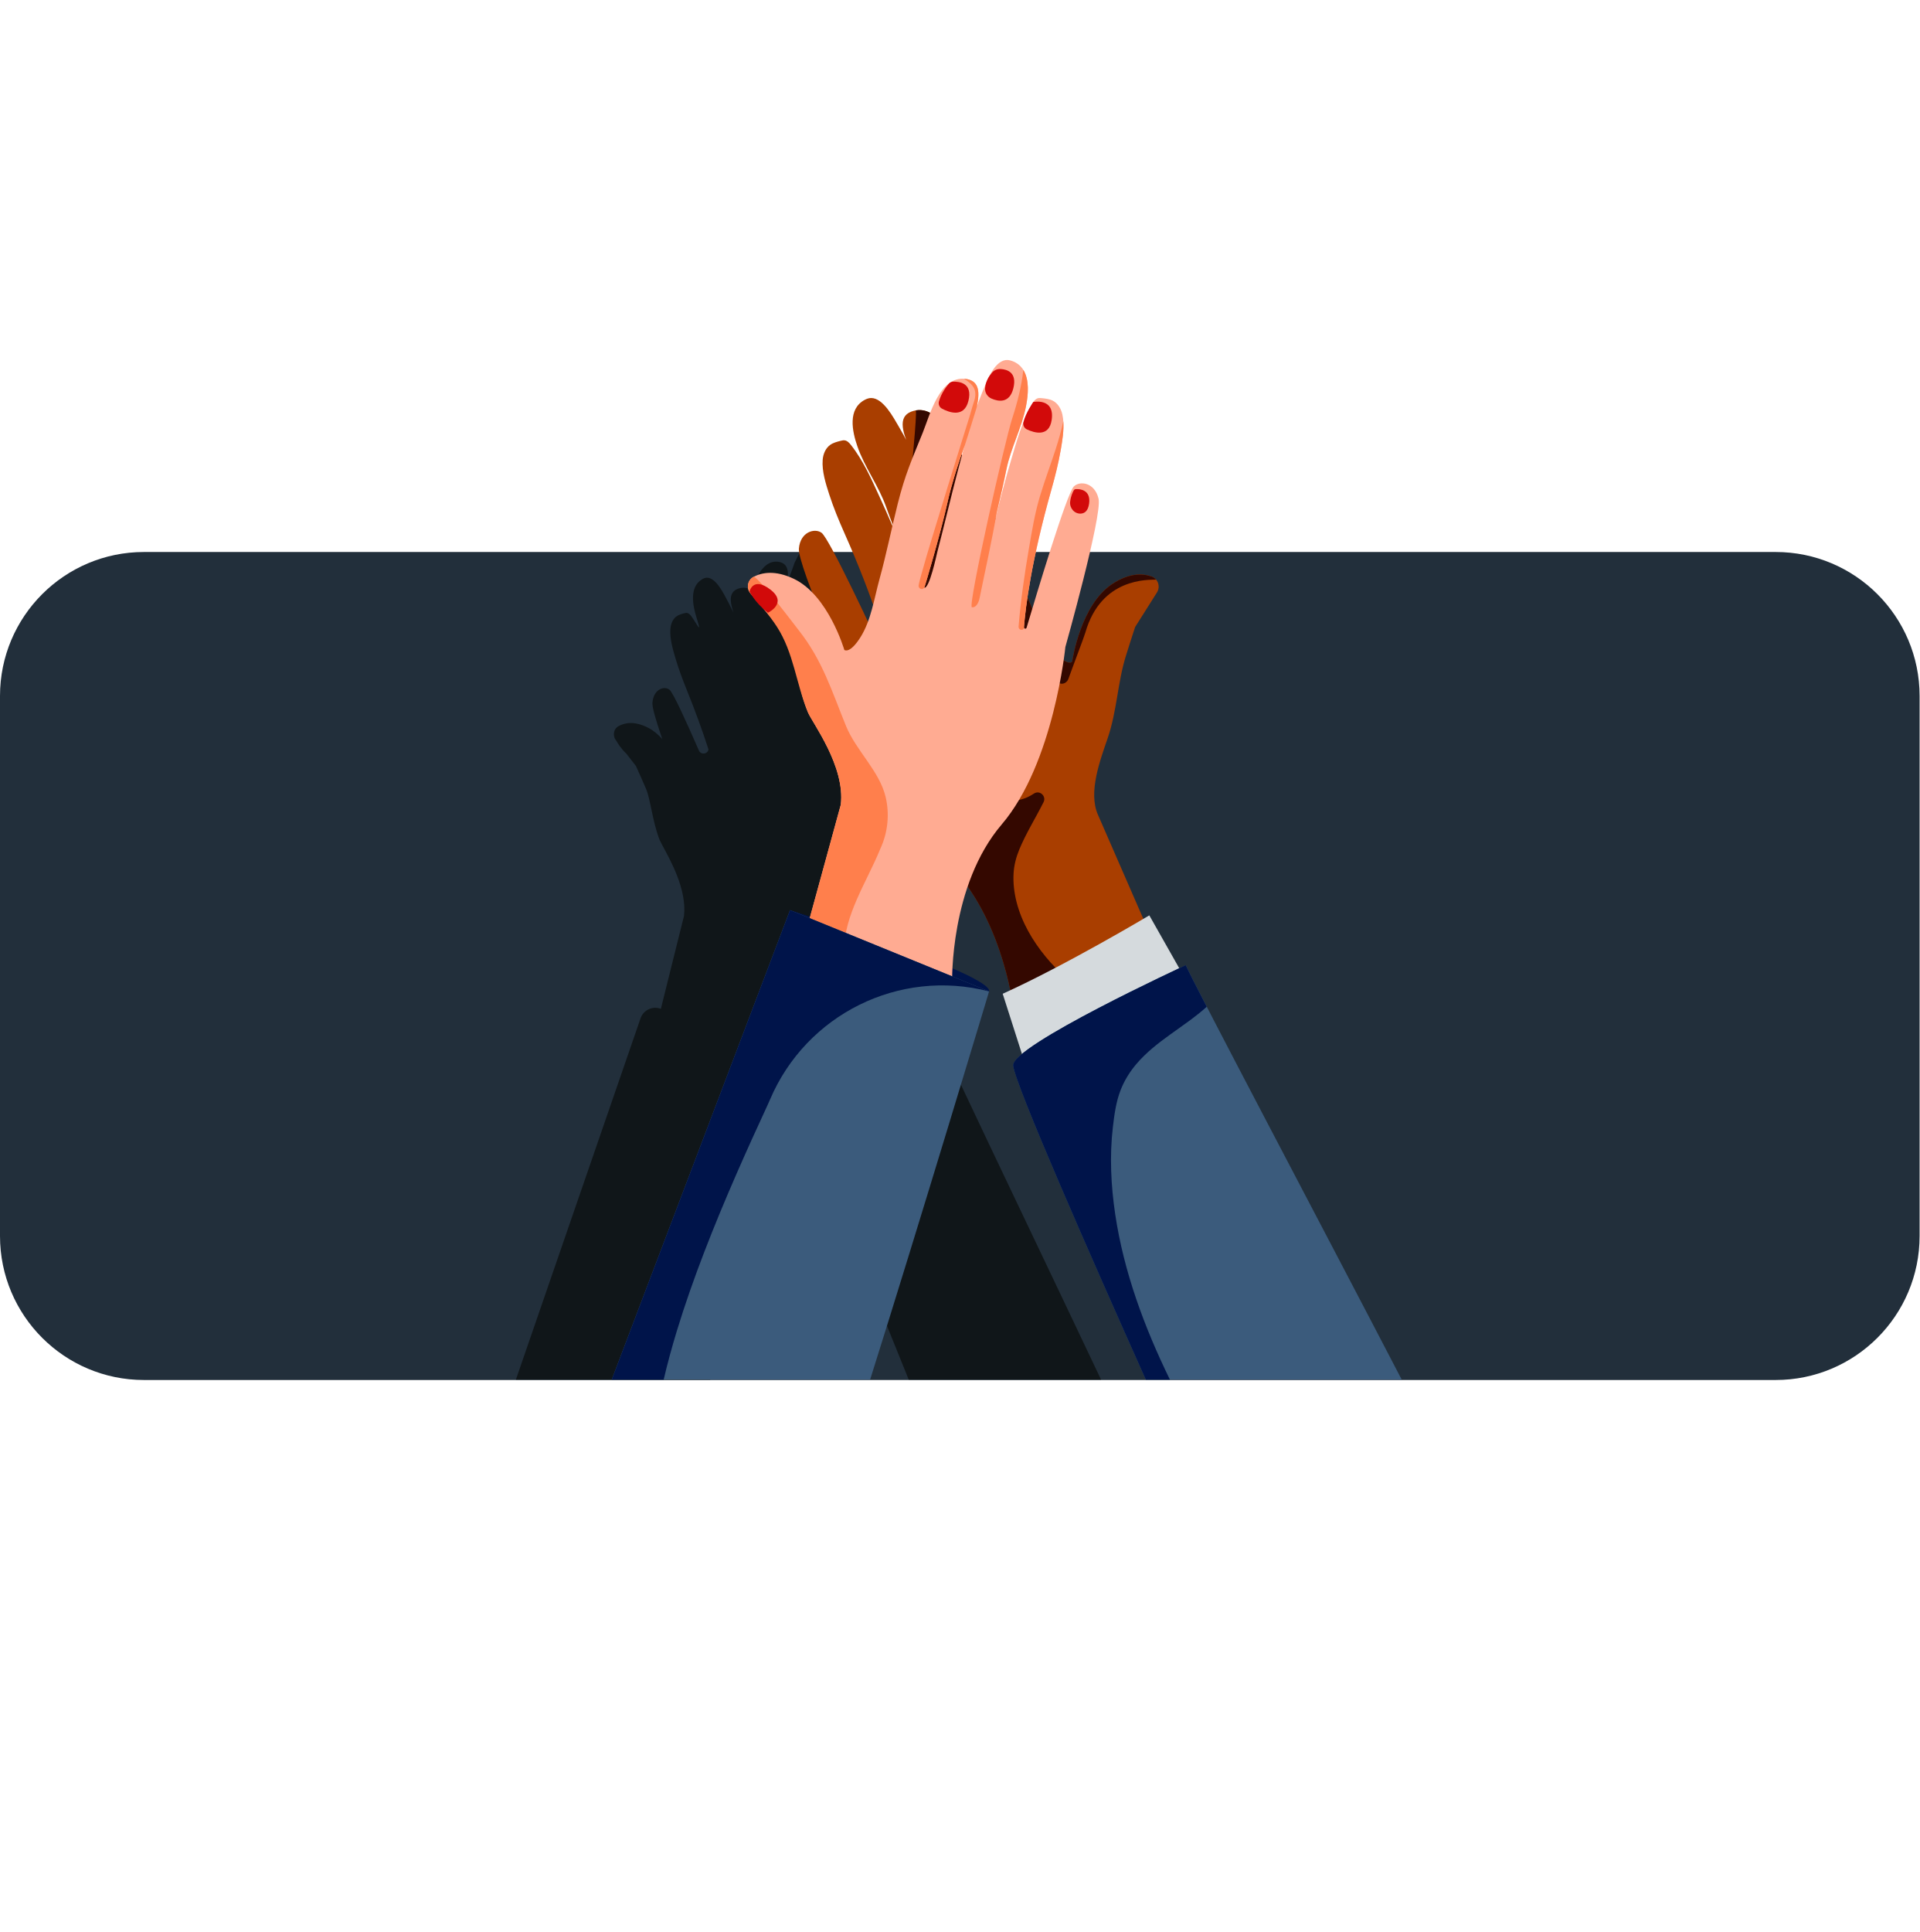
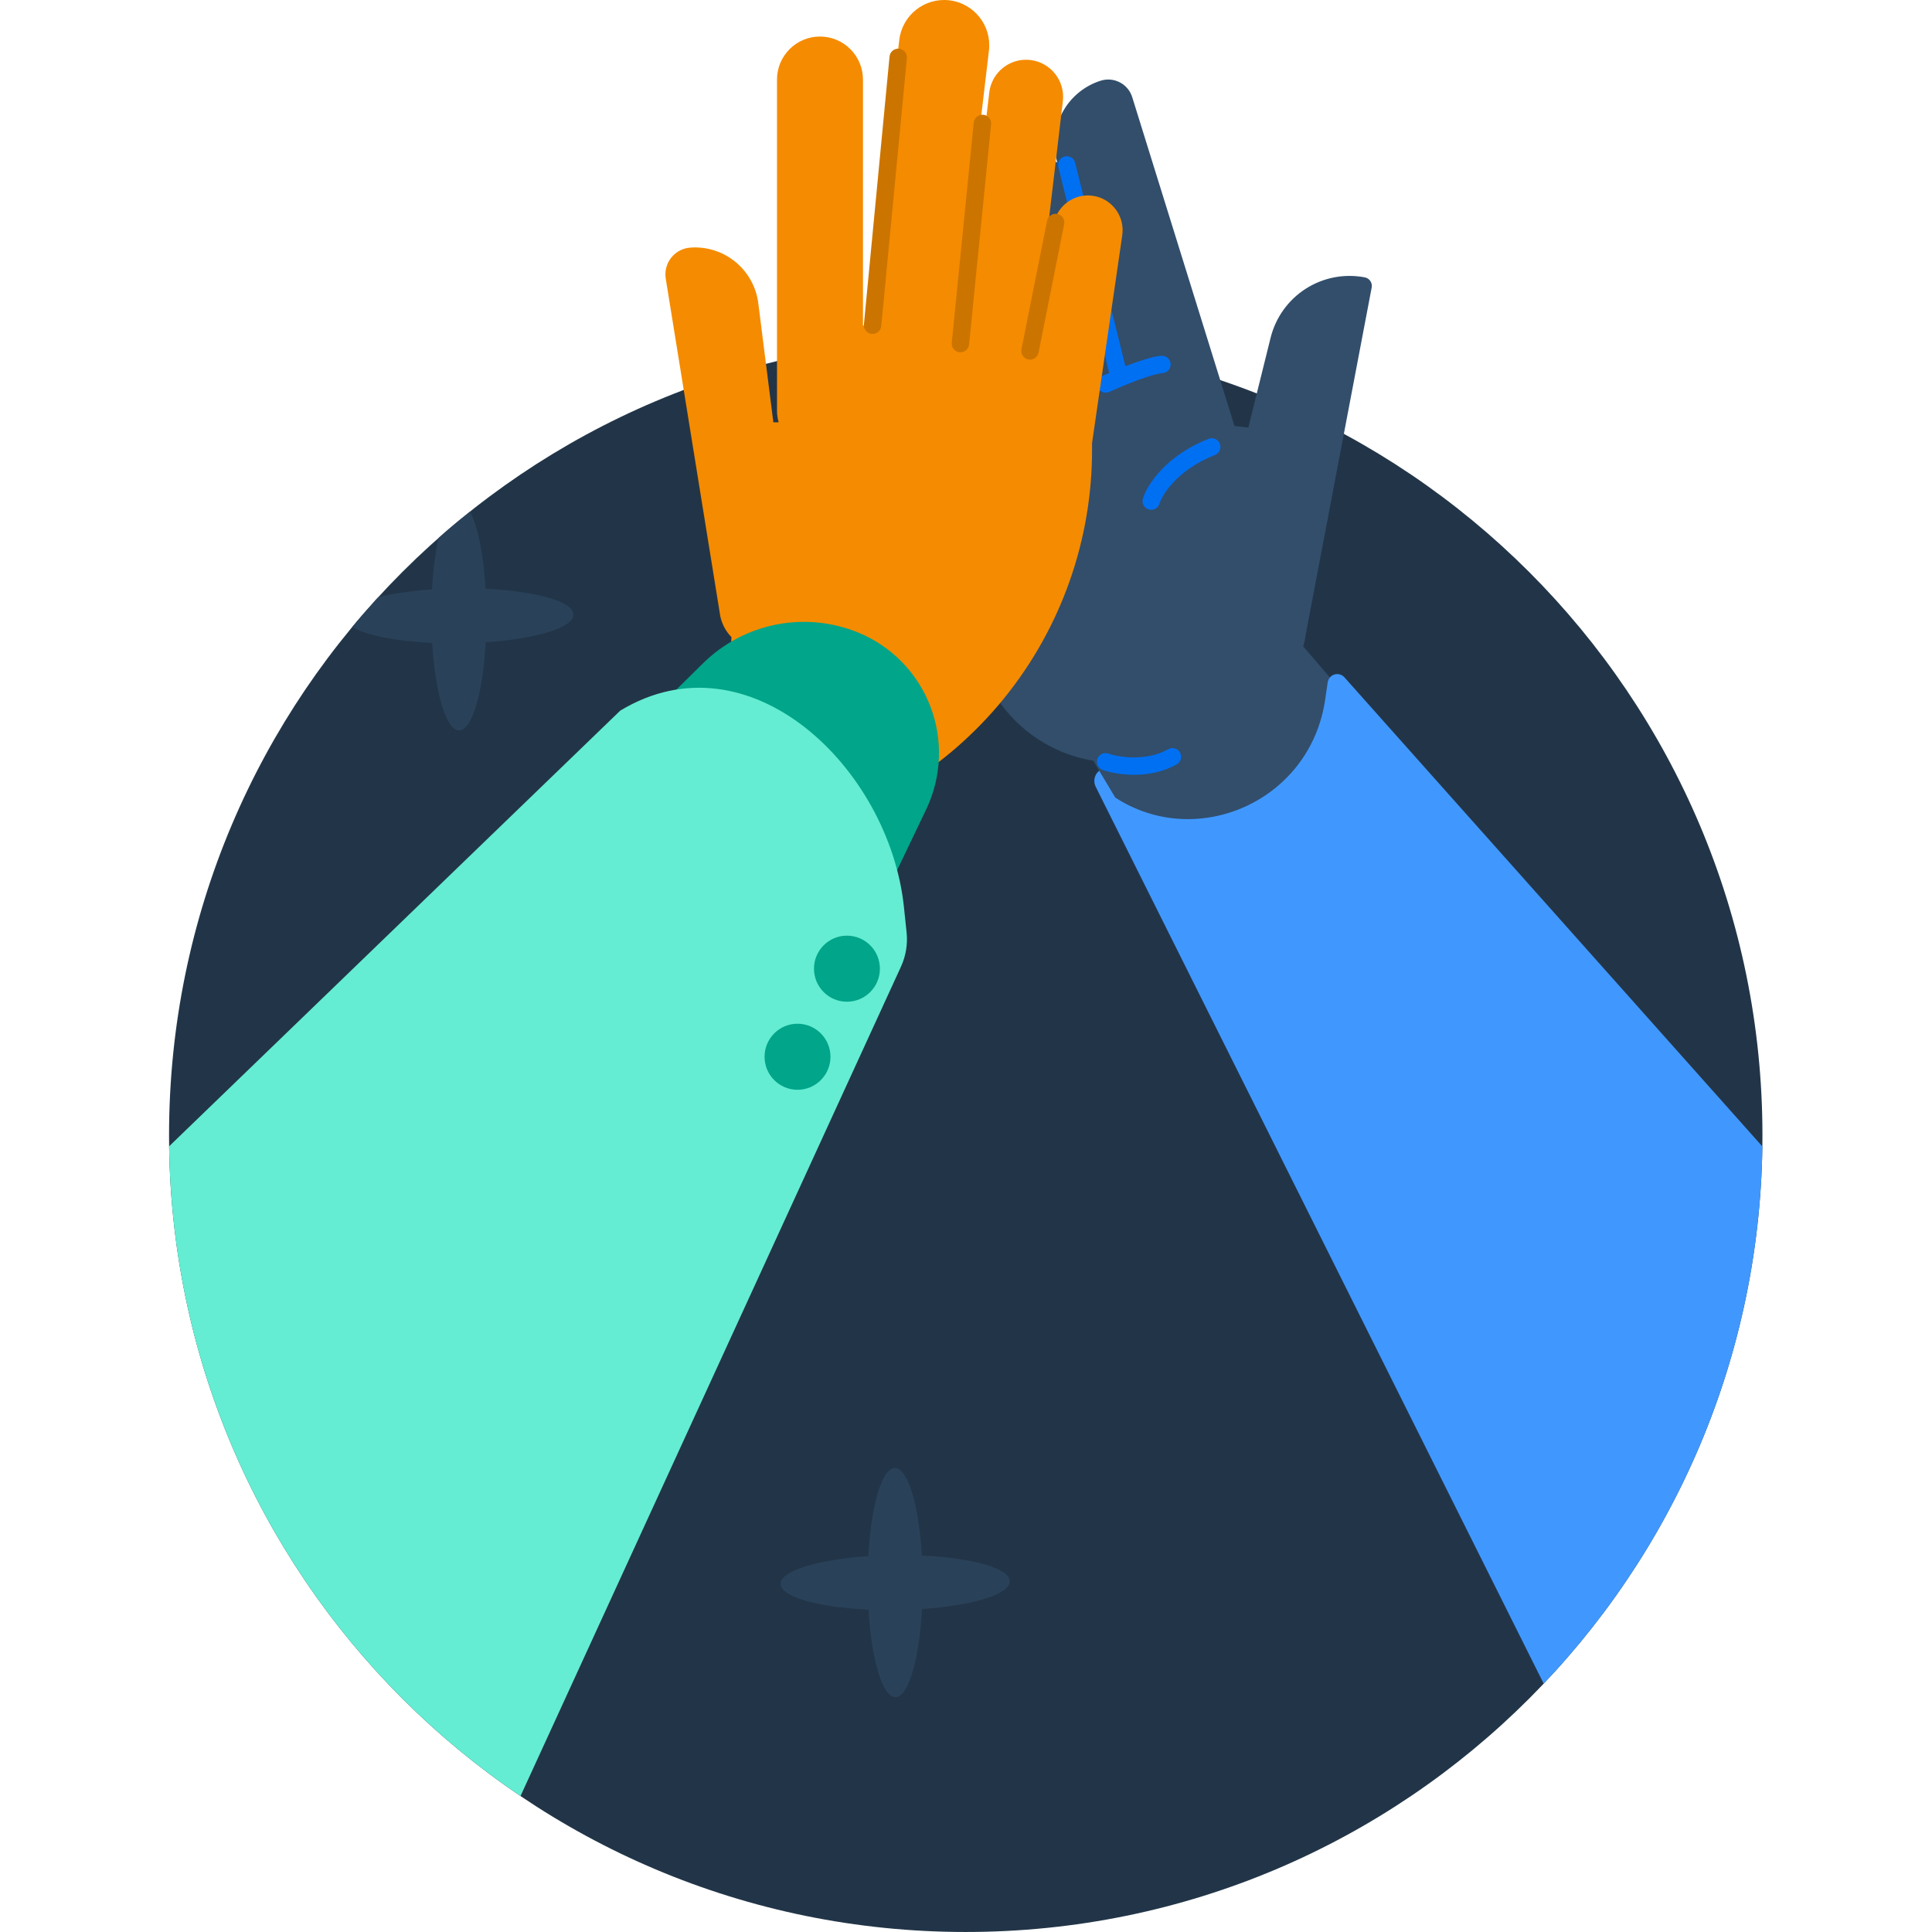
- <svg xmlns="http://www.w3.org/2000/svg" width="160" height="161" viewBox="0 0 160 161" fill="none">
-   <rect y="46" width="160" height="69" rx="12" fill="#222F3B" />
-   <path d="M51.332 61.676L51.362 61.714C51.488 61.948 51.758 62.379 52.225 62.826L53.004 63.829C53.312 64.505 53.605 65.174 53.846 65.731C54.211 66.575 54.383 68.424 54.95 69.917C54.958 69.94 54.969 69.966 54.981 69.994C55.022 70.084 55.079 70.199 55.15 70.333C55.171 70.372 55.192 70.413 55.215 70.456C55.849 71.637 57.258 74.096 57.014 76.318L56.886 76.829L55.084 84.069C54.394 83.806 53.629 84.167 53.389 84.862L43 114.969H59.198C61.655 106.353 64.734 95.157 65.887 90.948C65.915 90.848 65.941 90.753 65.966 90.661C65.968 90.654 65.969 90.648 65.971 90.641C66.223 89.722 65.856 88.744 65.06 88.223C64.968 88.163 64.871 88.102 64.772 88.041C64.318 87.769 64.061 87.263 64.105 86.736C64.105 86.719 64.108 86.703 64.11 86.687C64.249 85.076 66.511 84.82 66.995 86.362C67 86.377 67.003 86.39 67.008 86.405C67.022 86.451 67.036 86.495 67.049 86.539C67.075 86.628 67.103 86.716 67.127 86.803C67.398 87.732 67.578 88.558 67.691 89.167C67.414 89.306 67.275 89.624 67.362 89.922L67.645 90.897C67.969 92.016 67.951 93.183 67.871 94.344C67.871 94.362 67.871 94.378 67.871 94.395C67.917 94.773 68.273 95.858 68.835 97.408C68.846 97.437 68.856 97.467 68.867 97.498C68.939 97.694 69.015 97.899 69.092 98.111C69.103 98.14 69.115 98.171 69.124 98.201C69.174 98.333 69.224 98.471 69.277 98.609C69.288 98.638 69.3 98.669 69.311 98.699C69.524 99.267 69.755 99.878 70.003 100.522C70.014 100.552 70.026 100.583 70.037 100.614C70.099 100.778 70.163 100.945 70.229 101.114C71.788 105.163 73.88 110.38 75.743 114.97H91.774C87.798 106.571 82.508 95.535 80.044 90.283C80.019 90.229 79.995 90.176 79.97 90.124C79.955 90.091 79.939 90.057 79.924 90.025C79.847 89.862 79.773 89.704 79.703 89.552C79.69 89.524 79.677 89.498 79.665 89.47C79.644 89.422 79.621 89.377 79.6 89.331C79.585 89.298 79.57 89.267 79.556 89.236C79.536 89.193 79.516 89.151 79.497 89.11C79.485 89.083 79.474 89.059 79.462 89.034C79.441 88.988 79.421 88.944 79.4 88.902C79.388 88.877 79.377 88.852 79.367 88.829C79.349 88.788 79.331 88.751 79.313 88.712C79.302 88.687 79.29 88.662 79.279 88.638C79.259 88.597 79.241 88.556 79.223 88.516C79.215 88.499 79.205 88.479 79.197 88.461C79.171 88.403 79.146 88.349 79.121 88.295C79.121 88.295 79.121 88.295 79.121 88.294C79.097 88.241 79.074 88.189 79.051 88.14C79.044 88.125 79.038 88.112 79.031 88.097C79.015 88.061 79 88.027 78.984 87.994C78.977 87.981 78.972 87.968 78.966 87.953C78.951 87.922 78.938 87.891 78.925 87.861C78.918 87.848 78.913 87.835 78.907 87.822C78.894 87.792 78.881 87.765 78.869 87.737C78.864 87.727 78.859 87.715 78.856 87.706C78.843 87.678 78.832 87.65 78.82 87.624C78.817 87.615 78.814 87.609 78.81 87.601C78.797 87.571 78.786 87.545 78.774 87.519C78.774 87.516 78.771 87.512 78.771 87.511C78.758 87.481 78.748 87.455 78.737 87.43C78.509 87.547 78.23 87.457 78.114 87.229L76.646 84.373C76.538 84.164 76.272 84.091 76.073 84.221L76.066 84.226L73.202 76.998C72.567 74.412 74.231 71.118 74.413 70.338C74.78 68.772 74.71 66.914 74.962 66.022C75.129 65.433 75.332 64.725 75.548 64.007L76.923 61.614C77.105 61.298 77.044 60.9 76.815 60.662C76.813 60.66 76.811 60.659 76.81 60.655C76.792 60.637 76.772 60.619 76.752 60.603C76.748 60.6 76.744 60.596 76.739 60.593C76.721 60.578 76.7 60.565 76.68 60.554C76.674 60.551 76.669 60.547 76.664 60.542C76.638 60.528 76.612 60.514 76.584 60.503C76.24 60.369 75.779 60.298 75.214 60.461C75.158 60.477 75.099 60.495 75.042 60.516C74.95 60.549 74.855 60.59 74.757 60.636C74.546 60.736 74.323 60.867 74.09 61.039C74.087 61.04 74.085 61.044 74.082 61.045C74.023 61.09 73.966 61.134 73.91 61.181C73.89 61.199 73.871 61.217 73.849 61.235C73.812 61.27 73.772 61.303 73.736 61.337C73.713 61.358 73.692 61.381 73.671 61.403C73.638 61.435 73.604 61.47 73.571 61.504C73.548 61.529 73.527 61.553 73.505 61.578C73.474 61.612 73.445 61.647 73.414 61.681C73.392 61.707 73.371 61.733 73.351 61.76C73.322 61.796 73.294 61.832 73.266 61.868C73.245 61.896 73.225 61.923 73.206 61.951C73.178 61.989 73.151 62.027 73.125 62.064C73.106 62.092 73.088 62.122 73.068 62.15C73.042 62.189 73.016 62.228 72.991 62.267C72.973 62.297 72.955 62.327 72.937 62.354C72.912 62.395 72.888 62.435 72.863 62.477C72.847 62.507 72.83 62.536 72.814 62.566C72.791 62.608 72.766 62.649 72.745 62.692C72.729 62.721 72.714 62.751 72.699 62.78C72.676 62.823 72.655 62.867 72.634 62.91C72.619 62.939 72.606 62.969 72.591 62.998C72.57 63.042 72.549 63.087 72.529 63.131C72.516 63.16 72.503 63.19 72.49 63.219C72.47 63.264 72.45 63.309 72.431 63.354C72.418 63.383 72.406 63.413 72.395 63.441C72.375 63.486 72.357 63.531 72.339 63.577C72.327 63.604 73.492 56.258 73.251 55.113C73.045 54.128 72.319 53.904 71.883 54.117C71.849 54.133 71.816 54.153 71.785 54.176C71.785 54.176 71.782 54.178 71.78 54.179C71.749 54.202 71.72 54.227 71.695 54.256C71.683 54.269 71.67 54.287 71.656 54.31C71.656 54.313 71.652 54.315 71.651 54.317C71.638 54.338 71.623 54.364 71.608 54.394C71.605 54.399 71.603 54.404 71.6 54.409C71.585 54.438 71.569 54.472 71.552 54.508C71.549 54.515 71.546 54.523 71.543 54.53C71.526 54.568 71.508 54.608 71.49 54.653C71.487 54.661 71.484 54.669 71.48 54.677C71.462 54.723 71.443 54.772 71.421 54.825C71.418 54.831 71.416 54.838 71.413 54.844C71.394 54.898 71.372 54.954 71.349 55.015C71.349 55.018 71.346 55.021 71.346 55.025C71.323 55.085 71.3 55.151 71.277 55.218C71.274 55.228 71.271 55.238 71.267 55.247C71.245 55.313 71.222 55.38 71.197 55.45C71.192 55.464 71.187 55.477 71.184 55.492C71.161 55.562 71.136 55.634 71.112 55.708C71.107 55.722 71.102 55.737 71.097 55.754C71.072 55.829 71.046 55.908 71.022 55.986C71.017 56.001 71.012 56.014 71.009 56.029C70.982 56.111 70.954 56.196 70.928 56.281C70.925 56.291 70.922 56.303 70.918 56.312C70.891 56.399 70.863 56.488 70.835 56.579C70.833 56.586 70.83 56.592 70.828 56.599C70.799 56.692 70.769 56.787 70.74 56.884C70.735 56.897 70.732 56.912 70.727 56.925C70.699 57.018 70.669 57.112 70.642 57.207C70.635 57.227 70.63 57.246 70.624 57.266C70.596 57.361 70.566 57.456 70.537 57.553C70.532 57.571 70.525 57.589 70.52 57.606C70.491 57.706 70.461 57.806 70.43 57.91C70.427 57.923 70.422 57.938 70.419 57.951C70.388 58.057 70.356 58.164 70.324 58.272C70.322 58.278 70.32 58.285 70.319 58.291C70.286 58.401 70.255 58.513 70.222 58.624C70.222 58.629 70.219 58.634 70.217 58.64C70.184 58.752 70.153 58.863 70.121 58.974C70.117 58.988 70.114 58.999 70.109 59.012C70.078 59.122 70.045 59.232 70.014 59.343C70.011 59.356 70.007 59.369 70.003 59.381C69.972 59.492 69.939 59.604 69.908 59.715C69.904 59.725 69.901 59.736 69.899 59.746C69.867 59.861 69.834 59.975 69.803 60.09C69.803 60.093 69.801 60.097 69.799 60.1C69.621 60.731 69.449 61.35 69.292 61.92C69.221 62.176 68.869 62.192 68.772 61.946L68.769 61.938C68.849 61.343 68.956 60.654 69.093 59.872C69.354 58.404 69.729 56.609 70.273 54.484C70.507 53.568 70.72 52.642 70.866 51.704C70.879 51.623 70.891 51.541 70.904 51.458C70.912 51.404 70.92 51.348 70.928 51.292C70.933 51.265 70.936 51.235 70.94 51.207C70.95 51.139 70.958 51.068 70.968 50.999C70.968 50.988 70.971 50.978 70.971 50.967C71.041 50.395 71.072 49.8 70.964 49.266C70.886 48.879 70.689 48.504 70.371 48.319C70.158 48.194 69.911 48.165 69.67 48.139H69.667C69.588 48.131 69.506 48.121 69.429 48.144C69.408 48.15 69.388 48.157 69.37 48.167C69.369 48.167 69.367 48.17 69.364 48.17C69.31 48.198 69.26 48.24 69.219 48.291C69.188 48.327 69.162 48.368 69.136 48.409C69.136 48.409 68.662 49.15 68.517 49.802C68.345 50.277 68.515 49.633 68.68 48.681C68.69 48.622 68.7 48.56 68.71 48.499C68.713 48.48 68.717 48.46 68.718 48.44C68.725 48.398 68.731 48.353 68.736 48.309C68.74 48.285 68.743 48.26 68.746 48.235C68.753 48.178 68.759 48.121 68.766 48.062C68.769 48.026 68.772 47.988 68.775 47.95C68.777 47.926 68.779 47.9 68.78 47.875C68.784 47.832 68.785 47.788 68.789 47.746C68.789 47.733 68.789 47.719 68.789 47.706C68.794 47.559 68.797 47.411 68.785 47.266V47.239C68.759 46.858 68.679 46.492 68.507 46.191C68.353 45.92 68.128 45.701 67.802 45.57C67.668 45.516 67.524 45.485 67.383 45.508C66.945 45.581 66.608 46.097 66.353 46.648C66.277 46.779 66.205 46.933 66.157 47.107C66.067 47.336 65.992 47.551 65.93 47.721C65.928 47.726 65.925 47.733 65.923 47.739C65.858 47.916 65.794 48.096 65.733 48.275C65.681 48.425 65.632 48.576 65.582 48.727C65.582 48.727 65.582 48.728 65.582 48.73C65.592 48.678 65.602 48.627 65.61 48.575C65.614 48.552 65.618 48.529 65.622 48.507C65.63 48.462 65.636 48.416 65.641 48.371C65.645 48.345 65.648 48.321 65.651 48.294C65.656 48.252 65.661 48.211 65.664 48.17C65.666 48.144 65.668 48.119 65.669 48.094C65.673 48.055 65.674 48.017 65.676 47.98C65.676 47.955 65.676 47.932 65.676 47.908C65.676 47.847 65.676 47.788 65.669 47.733C65.668 47.705 65.666 47.675 65.663 47.649C65.659 47.623 65.655 47.596 65.651 47.572C65.646 47.546 65.641 47.52 65.636 47.493C65.632 47.47 65.625 47.447 65.618 47.424C65.61 47.398 65.602 47.374 65.594 47.351C65.586 47.331 65.579 47.311 65.571 47.292C65.558 47.264 65.545 47.238 65.53 47.213C65.522 47.2 65.515 47.185 65.507 47.174C65.484 47.138 65.456 47.105 65.427 47.074C65.417 47.064 65.406 47.054 65.394 47.044C65.373 47.023 65.35 47.003 65.325 46.985C65.312 46.976 65.296 46.966 65.283 46.958C65.258 46.941 65.232 46.926 65.204 46.913C65.188 46.905 65.171 46.897 65.155 46.89C65.124 46.877 65.091 46.866 65.057 46.856C65.04 46.851 65.025 46.846 65.009 46.841C64.957 46.828 64.903 46.817 64.844 46.81C64.819 46.807 64.794 46.807 64.77 46.805C63.689 46.73 63.068 47.991 62.643 49.168C62.566 49.123 62.488 49.086 62.407 49.055C62.406 49.055 62.403 49.055 62.401 49.053C62.353 49.035 62.306 49.022 62.257 49.01C62.248 49.009 62.242 49.007 62.234 49.005C62.188 48.996 62.142 48.987 62.094 48.983C62.088 48.983 62.081 48.981 62.075 48.981C61.967 48.971 61.854 48.976 61.739 48.999C61.698 49.007 61.657 49.015 61.614 49.028C60.795 49.266 60.774 49.983 61.135 51.047C61.017 50.801 60.894 50.559 60.769 50.318C60.769 50.318 60.769 50.318 60.769 50.316C60.736 50.252 60.704 50.19 60.671 50.126C60.671 50.124 60.669 50.121 60.667 50.12C60.333 49.494 59.693 48.149 58.933 48.142C58.79 48.142 58.651 48.194 58.525 48.27C57.438 48.912 57.735 50.45 58.063 51.491C58.523 52.955 58.123 52.049 57.656 51.399C57.55 51.25 57.42 51.096 57.25 51.076C57.171 51.066 57.091 51.088 57.014 51.109C56.778 51.173 56.536 51.242 56.341 51.399C56.051 51.633 55.905 52.036 55.877 52.431C55.821 53.219 56.072 54.084 56.292 54.828C56.559 55.734 56.89 56.615 57.24 57.485C57.966 59.282 58.526 60.841 58.957 62.158C58.99 62.261 59.023 62.359 59.054 62.459L59.05 62.471C58.959 62.865 58.416 62.915 58.254 62.543C57.212 60.153 56.11 57.729 55.808 57.482C55.468 57.202 54.794 57.325 54.508 58.01C54.488 58.057 54.47 58.108 54.455 58.159C54.45 58.175 54.447 58.191 54.442 58.208C54.431 58.249 54.421 58.29 54.413 58.332C54.409 58.35 54.406 58.367 54.403 58.385C54.393 58.445 54.385 58.508 54.38 58.573C54.38 58.591 54.378 58.611 54.38 58.634C54.38 58.658 54.381 58.685 54.385 58.714C54.388 58.758 54.394 58.807 54.403 58.863C54.409 58.907 54.417 58.953 54.427 59.002C54.458 59.163 54.504 59.353 54.563 59.568C54.571 59.597 54.58 59.627 54.588 59.656C54.648 59.871 54.719 60.108 54.799 60.364C54.812 60.405 54.825 60.446 54.838 60.488C54.901 60.685 54.968 60.891 55.04 61.104C55.056 61.152 55.073 61.201 55.089 61.25C55.127 61.362 55.166 61.476 55.205 61.591C54.868 61.214 54.489 60.89 54.063 60.667C52.877 60.044 52.042 60.23 51.526 60.529C51.488 60.551 51.454 60.577 51.423 60.605C51.393 60.631 51.365 60.657 51.341 60.687C51.306 60.727 51.277 60.773 51.254 60.821C51.242 60.846 51.231 60.87 51.221 60.895C51.154 61.072 51.149 61.273 51.213 61.458C51.241 61.537 51.28 61.612 51.332 61.681V61.676ZM66.652 61.897C66.66 61.919 66.67 61.938 66.678 61.959C66.68 61.965 66.683 61.971 66.685 61.976C66.674 61.95 66.662 61.923 66.651 61.897H66.652Z" fill="#101619" />
-   <path d="M65.847 75.844C65.847 75.844 82.736 81.187 82.442 82.617C81.838 85.548 65.221 83.151 65.847 75.844Z" fill="#00144A" />
-   <path d="M95.811 77.748C95.811 77.748 91.511 67.885 91.507 67.878C90.688 65.998 91.709 63.326 92.335 61.489C93.104 59.228 93.153 56.878 93.838 54.676C94.059 53.968 94.329 53.116 94.614 52.251L96.433 49.373C96.741 48.886 96.525 48.23 95.983 48.038C95.256 47.781 94.129 47.718 92.681 48.684C90.025 50.458 89.368 55.149 89.368 55.149C89.368 55.149 88.98 55.579 87.886 54.295C86.802 53.022 86.287 51.251 85.628 49.745C84.76 47.76 84.038 45.728 83.215 43.725C82.257 41.395 81.572 40.334 80.304 38.162C79.516 36.812 78.242 33.688 76.169 34.233C73.532 34.925 77.131 39.038 79.103 44.231C80.161 47.014 82.027 50.973 82.027 50.973C81.615 51.124 80.629 48.423 80.525 48.174C79.63 46.05 78.79 43.906 77.891 41.783C76.995 39.666 76.08 37.531 74.913 35.546C74.469 34.793 73.622 33.175 72.615 33.168C72.426 33.168 72.243 33.232 72.076 33.321C70.638 34.093 71.031 35.942 71.464 37.195C72.074 38.957 73.229 40.47 73.852 42.222C74.256 43.356 74.701 44.48 75.146 45.6C75.659 46.892 76.141 48.212 76.743 49.466C77.263 50.552 78.006 53.013 77.888 52.86C77.769 52.707 77.8 52.533 76.71 49.627C75.68 46.882 74.574 44.158 73.353 41.493C72.66 39.983 71.965 38.392 70.928 37.082C70.787 36.903 70.615 36.718 70.389 36.694C70.284 36.683 70.18 36.708 70.078 36.734C69.766 36.812 69.444 36.894 69.185 37.083C68.801 37.365 68.608 37.849 68.571 38.324C68.498 39.272 68.829 40.312 69.119 41.208C69.472 42.297 69.91 43.358 70.375 44.405C72.901 50.084 73.909 53.796 74.275 55.415C74.304 55.546 74.12 55.608 74.064 55.487C72.84 52.827 69.15 44.9 68.481 44.401C67.924 43.986 66.706 44.306 66.588 45.716C66.47 47.125 71.097 57.543 71.097 57.543C71.097 57.543 73.429 66.998 78.46 71.413C83.49 75.828 84.435 83.834 84.435 83.834L95.809 77.748H95.811Z" fill="#A93E00" />
-   <path d="M77.887 52.861C77.769 52.71 77.8 52.534 76.71 49.627C76.452 48.94 76.19 48.253 75.922 47.568C76.179 48.21 76.447 48.845 76.743 49.466C77.263 50.551 78.006 53.012 77.887 52.859V52.861ZM80.524 48.175C79.63 46.051 78.788 43.906 77.891 41.784C77.602 41.104 77.312 40.421 77.013 39.742C77.708 41.085 78.486 42.605 79.103 44.232C80.161 47.015 82.027 50.974 82.027 50.974C81.615 51.125 80.629 48.422 80.524 48.175Z" fill="#340800" />
-   <path d="M77.157 51.49C77.253 51.553 77.352 51.608 77.451 51.662C77.291 51.203 77.058 50.556 76.71 49.629C76.543 49.182 76.369 48.738 76.198 48.293C76.096 48.876 76.064 49.483 76.198 50.057C76.334 50.643 76.651 51.156 77.159 51.488L77.157 51.49Z" fill="#340800" />
-   <path d="M95.982 48.041C95.255 47.784 94.127 47.721 92.68 48.687C90.096 50.412 89.403 54.9 89.368 55.14C89.342 55.156 89.318 55.175 89.295 55.196C89.141 55.258 88.718 55.276 87.885 54.297C86.801 53.023 86.286 51.252 85.627 49.746C84.759 47.761 84.037 45.73 83.214 43.726C82.256 41.397 81.571 40.336 80.302 38.163C80.271 38.109 80.238 38.05 80.205 37.991C80.196 37.975 80.188 37.958 80.177 37.942C80.149 37.892 80.12 37.838 80.09 37.784C80.083 37.772 80.078 37.761 80.071 37.749C80.042 37.694 80.01 37.638 79.981 37.579C79.812 37.262 79.624 36.909 79.415 36.553C79.41 36.546 79.407 36.537 79.401 36.53C79.358 36.457 79.314 36.384 79.269 36.309C79.264 36.3 79.261 36.293 79.255 36.285C78.532 35.1 77.58 33.982 76.33 34.199C76.577 34.664 74.413 53.209 74.888 53.736C72.927 53.623 71.096 57.544 71.096 57.544C71.096 57.544 73.428 67 78.459 71.414C83.489 75.829 84.434 83.835 84.434 83.835L88.85 81.472C88.24 80.936 87.672 80.352 87.161 79.731C86.06 78.393 85.157 76.848 84.729 75.159C84.536 74.396 84.439 73.599 84.481 72.809C84.517 72.115 84.693 71.435 84.959 70.791C85.522 69.433 86.311 68.181 86.97 66.869C86.973 66.862 86.977 66.853 86.982 66.847C87.236 66.34 86.655 65.817 86.182 66.13C86.011 66.243 85.834 66.344 85.648 66.429C84.557 66.935 83.23 66.782 82.313 65.98C82.073 65.772 81.908 65.525 81.795 65.255C82.037 65.194 82.268 65.126 82.44 65.043C82.755 64.893 83.051 64.684 83.343 64.495C83.701 64.262 84.056 64.022 84.411 63.783C84.743 63.562 85.076 63.343 85.416 63.135C85.376 62.954 85.34 62.771 85.316 62.585C85.298 62.46 85.383 62.348 85.493 62.288C85.491 61.91 85.533 61.533 85.606 61.176C85.825 60.113 86.342 59.151 87.006 58.302C87.446 57.741 87.843 56.568 87.982 55.618C88.363 55.759 87.739 56.777 88.349 56.956C88.643 57.043 88.949 56.862 89.052 56.575C89.455 55.443 90.35 53.117 90.471 52.698C91.793 48.113 95.714 48.33 96.361 48.304C96.263 48.186 96.135 48.09 95.977 48.035L95.982 48.041Z" fill="#340800" />
-   <path d="M67.234 77.449L70.079 67.064C70.469 63.865 67.719 60.26 67.345 59.366C66.594 57.571 66.367 55.346 65.884 54.332C65.564 53.662 65.174 52.857 64.769 52.044L62.556 49.454C62.182 49.016 62.302 48.338 62.812 48.07C63.496 47.711 64.602 47.487 66.171 48.237C69.053 49.613 70.375 54.161 70.375 54.161C70.375 54.161 70.82 54.532 71.72 53.104C72.61 51.69 72.866 49.861 73.302 48.277C73.878 46.188 74.301 44.074 74.828 41.975C75.442 39.533 75.971 38.385 76.913 36.052C77.5 34.603 78.314 31.329 80.443 31.571C83.151 31.879 80.178 36.464 78.969 41.886C78.321 44.793 77.04 48.978 77.04 48.978C77.47 49.068 78.06 46.254 78.128 45.993C78.709 43.763 79.234 41.519 79.818 39.291C80.403 37.063 81.001 34.822 81.873 32.691C82.203 31.883 82.812 30.16 83.807 30.009C83.993 29.981 84.184 30.02 84.364 30.084C85.898 30.642 85.772 32.53 85.524 33.831C85.172 35.662 84.245 37.325 83.88 39.148C83.643 40.328 83.363 41.503 83.083 42.678C82.76 44.029 82.473 45.407 82.057 46.734C81.699 47.882 81.314 50.425 81.41 50.256C81.506 50.089 81.45 49.92 82.113 46.889C82.739 44.026 83.443 41.171 84.271 38.358C84.741 36.765 85.202 35.09 86.039 33.646C86.153 33.45 86.296 33.241 86.517 33.185C86.62 33.159 86.726 33.17 86.832 33.18C87.152 33.213 87.481 33.248 87.764 33.398C88.185 33.62 88.444 34.072 88.549 34.537C88.757 35.464 88.578 36.541 88.418 37.47C88.225 38.599 87.943 39.712 87.632 40.813C85.945 46.795 85.478 50.613 85.348 52.269C85.338 52.403 85.529 52.437 85.567 52.309C86.399 49.501 88.916 41.129 89.507 40.538C89.998 40.047 91.25 40.19 91.568 41.568C91.886 42.945 88.799 53.918 88.799 53.918C88.799 53.918 87.844 63.61 83.497 68.699C79.15 73.789 79.363 81.848 79.363 81.848L67.235 77.452L67.234 77.449Z" fill="#FFAB92" />
-   <path d="M67.234 77.449L70.377 79.155C70.323 76.338 72.269 73.433 73.335 70.827C73.351 70.789 73.369 70.751 73.386 70.709C74.007 69.361 74.162 67.823 73.81 66.381C73.283 64.228 71.354 62.556 70.512 60.49C69.345 57.627 68.556 55.045 66.616 52.577C66.343 52.229 63.092 47.924 62.812 48.07C62.302 48.338 62.182 49.018 62.556 49.455C63.327 50.356 64.09 51.21 64.741 52.206C66.164 54.384 66.36 57.011 67.347 59.366C67.721 60.26 70.469 63.866 70.081 67.065L67.235 77.449H67.234Z" fill="#FF7F4C" />
-   <path d="M83.878 39.142C84.244 37.319 85.171 35.656 85.522 33.825C85.701 32.891 85.813 31.654 85.294 30.824C85.146 32.216 84.788 33.583 84.357 34.91C83.748 36.787 80.643 50.548 81.008 50.602C81.375 50.657 81.579 50.194 81.652 49.831C82.132 47.45 82.682 45.067 83.082 42.67C83.362 41.497 83.642 40.322 83.878 39.14V39.142Z" fill="#FF7F4C" />
-   <path d="M86.684 41.341C86.258 42.761 86.018 44.218 85.767 45.676C85.395 47.843 85.079 50.025 84.899 52.218C84.877 52.486 85.242 52.59 85.366 52.352C85.367 52.348 85.369 52.345 85.371 52.342C85.355 52.322 85.347 52.296 85.348 52.265C85.477 50.609 85.945 46.791 87.632 40.809C87.943 39.708 88.225 38.595 88.418 37.466C88.545 36.723 88.683 35.885 88.627 35.105C88.462 35.876 88.246 36.638 88.004 37.389C87.578 38.713 87.084 40.012 86.684 41.345V41.341Z" fill="#FF7F4C" />
-   <path d="M81.208 33.394C81.163 33.55 81.105 33.703 81.058 33.863C80.968 34.161 80.888 34.465 80.796 34.763C80.597 35.403 80.396 36.041 80.197 36.679C79.785 38.008 79.371 39.336 78.961 40.664C78.55 41.993 78.115 43.404 77.701 44.775C77.388 45.81 77.075 46.845 76.79 47.887C76.71 48.179 76.623 48.475 76.569 48.774C76.52 49.047 76.882 49.207 77.039 48.979C77.039 48.977 77.042 48.974 77.044 48.972C77.112 48.871 78.458 44.185 78.973 41.88C79.352 40.183 79.903 38.567 80.399 37.137C80.199 37.852 81.566 33.477 81.422 33.877C81.719 32.507 81.551 31.644 80.349 31.559C80.885 31.917 81.337 32.24 81.293 32.952C81.284 33.105 81.251 33.249 81.21 33.39L81.208 33.394Z" fill="#FF7F4C" />
-   <path d="M89.354 45.518C89.343 45.518 89.343 45.5 89.354 45.5C89.364 45.5 89.364 45.518 89.354 45.518Z" fill="#FF7F4C" />
-   <path d="M78.262 33.456C78.196 33.687 78.297 33.934 78.507 34.049C79.109 34.373 80.36 34.844 80.717 33.412C81.099 31.883 79.913 31.786 79.428 31.807C79.302 31.812 79.186 31.866 79.102 31.96C78.888 32.202 78.461 32.75 78.26 33.456H78.262Z" fill="#D20A0A" />
-   <path d="M82.107 32.353C82.083 32.724 82.3 33.065 82.641 33.215C83.215 33.465 84.142 33.639 84.463 32.357C84.793 31.035 83.951 30.783 83.403 30.752C83.134 30.736 82.871 30.842 82.694 31.044C82.455 31.315 82.146 31.773 82.107 32.353Z" fill="#D20A0A" />
-   <path d="M85.302 35.183C85.242 35.428 85.369 35.679 85.599 35.786C86.213 36.074 87.439 36.447 87.657 35.002C87.939 33.125 86.126 33.499 86.126 33.499C86.126 33.499 85.493 34.398 85.302 35.185V35.183Z" fill="#D20A0A" />
-   <path d="M89.196 41.813C89.141 42.344 89.558 42.833 90.091 42.8C90.4 42.78 90.694 42.586 90.778 41.961C90.931 40.813 90.017 40.745 89.677 40.759C89.597 40.763 89.525 40.806 89.489 40.876C89.4 41.039 89.242 41.382 89.198 41.813H89.196Z" fill="#D20A0A" />
-   <path d="M64.009 51.061C64.009 51.061 65.696 50.266 64.204 49.125C62.762 48.02 62.477 49.283 62.477 49.283C62.477 49.283 62.887 50.191 64.009 51.061Z" fill="#D20A0A" />
-   <path d="M86.46 91.828L99.515 82.849L95.797 76.281C95.797 76.281 88.874 80.414 83.576 82.815L86.458 91.828H86.46Z" fill="#D5DADD" />
-   <path d="M116.835 114.97C110.101 102.027 99.868 82.686 98.837 80.434C98.837 80.434 84.236 87.176 84.452 88.812C84.68 90.541 90.832 104.526 95.506 114.972H116.835V114.97Z" fill="#3B5B7C" />
-   <path d="M97.513 114.968C95.387 110.616 93.672 106.001 92.955 101.195C92.597 98.789 92.477 96.338 92.76 93.917C92.88 92.893 93.021 91.832 93.395 90.863C93.705 90.063 94.15 89.339 94.703 88.685C96.345 86.74 98.716 85.582 100.584 83.896C99.673 82.133 99.05 80.905 98.833 80.43C98.833 80.43 84.232 87.172 84.448 88.808C84.675 90.537 90.828 104.523 95.502 114.968H97.511H97.513Z" fill="#00144A" />
-   <path d="M72.526 114.967C76.657 101.874 82.442 82.617 82.442 82.617L65.848 75.844L50.988 114.967H72.526Z" fill="#3B5B7C" />
-   <path d="M55.318 114.967C55.636 113.603 56.008 112.252 56.415 110.912C57.089 108.7 57.861 106.519 58.691 104.36C59.527 102.182 60.426 100.029 61.359 97.889C62.22 95.915 63.112 93.955 64.018 92C64.062 91.906 64.116 91.782 64.18 91.633C67.201 84.529 74.944 80.685 82.42 82.612L82.442 82.617L65.848 75.844L50.988 114.967H55.318Z" fill="#00144A" />
+ <svg xmlns="http://www.w3.org/2000/svg" width="160" height="160" viewBox="0 0 160 160" fill="none">
+   <circle cx="79.979" cy="94.02" r="65.979" fill="#223548" />
+   <path fill-rule="evenodd" clip-rule="evenodd" d="M91.163 6.68C91.69 6.516 92.26 6.568 92.748 6.825C93.237 7.081 93.603 7.522 93.767 8.05L102.234 35.275L103.381 35.41L105.226 27.971C105.642 26.296 106.682 24.844 108.133 23.914C109.584 22.984 111.335 22.646 113.027 22.97C113.119 22.988 113.207 23.023 113.286 23.075C113.365 23.127 113.433 23.194 113.486 23.272C113.538 23.35 113.576 23.438 113.595 23.53C113.614 23.622 113.614 23.718 113.597 23.811L108.124 52.601C108.087 52.918 108.021 53.23 107.928 53.535L120.154 67.753L94.762 70.052L90.54 62.999C89.642 62.852 88.763 62.6 87.918 62.25C86.475 61.651 85.164 60.772 84.059 59.665C82.955 58.558 82.079 57.243 81.481 55.796C80.883 54.35 80.576 52.799 80.576 51.233V47.639C80.29 47.339 80.066 46.97 79.935 46.547L73.584 26.125C73.13 24.664 73.942 23.112 75.399 22.657C75.658 22.576 75.92 22.535 76.178 22.531L74.756 17.957C74.302 16.497 75.114 14.944 76.57 14.489C77.112 14.32 77.666 14.326 78.172 14.476C78.131 13.261 78.897 12.12 80.111 11.741C81.568 11.286 83.116 12.101 83.571 13.562L83.719 14.038C84.055 13.587 84.531 13.235 85.108 13.054C85.979 12.782 86.884 12.965 87.567 13.468C87.367 12.802 87.296 12.102 87.358 11.408C87.422 10.693 87.626 9.998 87.959 9.362C88.291 8.726 88.745 8.162 89.295 7.701C89.845 7.241 90.48 6.894 91.163 6.68Z" fill="#324E6B" />
+   <path fill-rule="evenodd" clip-rule="evenodd" d="M101.022 36.748C101.166 37.117 100.984 37.534 100.615 37.679C97.506 38.898 96.249 40.979 96.02 41.715C95.902 42.094 95.499 42.305 95.121 42.187C94.743 42.068 94.533 41.665 94.651 41.286C95.019 40.106 96.606 37.708 100.093 36.341C100.462 36.196 100.878 36.378 101.022 36.748Z" fill="#0070F3" />
+   <path fill-rule="evenodd" clip-rule="evenodd" d="M95.06 31.192C94.33 31.424 93.281 31.817 91.866 32.455C91.505 32.618 91.08 32.457 90.918 32.095C90.755 31.733 90.916 31.308 91.277 31.145C92.731 30.489 93.832 30.075 94.626 29.822C95.389 29.579 95.931 29.465 96.232 29.465C96.628 29.465 96.949 29.787 96.949 30.183C96.949 30.58 96.628 30.902 96.232 30.902C96.232 30.902 96.232 30.902 96.232 30.902C96.228 30.902 96.203 30.903 96.148 30.911C96.09 30.919 96.011 30.934 95.91 30.956C95.706 31.001 95.425 31.075 95.06 31.192Z" fill="#0070F3" />
+   <path fill-rule="evenodd" clip-rule="evenodd" d="M88.173 12.959C88.557 12.863 88.946 13.098 89.041 13.484L93.343 30.908C93.438 31.294 93.204 31.683 92.819 31.778C92.435 31.874 92.046 31.639 91.951 31.253L87.649 13.829C87.554 13.444 87.788 13.054 88.173 12.959Z" fill="#0070F3" />
+   <path fill-rule="evenodd" clip-rule="evenodd" d="M90.882 62.847C91.013 62.473 91.423 62.276 91.796 62.408C92.678 62.719 94.929 63.069 96.749 62.046C97.095 61.852 97.531 61.976 97.725 62.322C97.919 62.668 97.796 63.106 97.45 63.3C95.129 64.603 92.407 64.146 91.32 63.763C90.947 63.632 90.751 63.221 90.882 62.847Z" fill="#0070F3" />
+   <path fill-rule="evenodd" clip-rule="evenodd" d="M78.627 0.026C80.677 0.27 82.143 2.133 81.9 4.188L79.211 26.957H79.648L81.927 7.662C82.126 5.975 83.652 4.77 85.335 4.969C87.018 5.169 88.221 6.698 88.022 8.385L85.828 26.957H86.044L87.251 18.651C87.48 17.076 88.94 15.986 90.511 16.215C92.082 16.444 93.17 17.907 92.941 19.482L90.439 36.695V37.175C90.461 44.708 87.879 52.017 83.131 57.857C78.384 63.698 71.764 67.71 64.398 69.211L62.606 69.571C62.285 69.638 61.954 69.63 61.637 69.55C61.32 69.469 61.025 69.317 60.776 69.105C60.526 68.893 60.328 68.626 60.197 68.326C60.065 68.026 60.004 67.7 60.017 67.372L60.574 52.761C60.489 52.674 60.408 52.582 60.333 52.486C59.998 52.06 59.766 51.565 59.652 51.036L55.135 23.077C55.086 22.774 55.1 22.464 55.177 22.167C55.253 21.869 55.391 21.591 55.58 21.35C55.769 21.108 56.007 20.909 56.277 20.764C56.547 20.619 56.844 20.532 57.15 20.508C58.502 20.402 59.843 20.822 60.895 21.68C61.947 22.538 62.629 23.769 62.799 25.118L64.046 34.974L64.484 34.975C64.395 34.664 64.348 34.335 64.348 33.995V6.594C64.348 4.623 65.942 3.026 67.908 3.026C69.874 3.026 71.468 4.623 71.468 6.594V26.957H71.681L74.474 3.307C74.717 1.252 76.576 -0.217 78.627 0.026Z" fill="#F58B00" />
+   <path fill-rule="evenodd" clip-rule="evenodd" d="M87.564 17.717C87.955 17.796 88.208 18.176 88.13 18.568L86.008 29.203C85.93 29.595 85.55 29.849 85.159 29.77C84.769 29.692 84.515 29.311 84.593 28.92L86.716 18.284C86.794 17.893 87.174 17.639 87.564 17.717Z" fill="#CC7400" />
+   <path fill-rule="evenodd" clip-rule="evenodd" d="M81.431 9.504C81.827 9.543 82.116 9.898 82.077 10.295L80.257 28.527C80.218 28.924 79.864 29.214 79.468 29.174C79.072 29.135 78.782 28.78 78.822 28.383L80.641 10.151C80.681 9.754 81.034 9.464 81.431 9.504Z" fill="#CC7400" />
+   <path fill-rule="evenodd" clip-rule="evenodd" d="M74.455 4.033C74.851 4.071 75.142 4.424 75.104 4.821L72.981 27.004C72.943 27.401 72.591 27.692 72.195 27.654C71.798 27.616 71.507 27.263 71.545 26.866L73.668 4.683C73.706 4.286 74.058 3.995 74.455 4.033Z" fill="#CC7400" />
+   <mask id="mask0_2810_46906" style="mask-type:alpha" maskUnits="userSpaceOnUse" x="14" y="28" width="132" height="132">
+     <circle cx="79.979" cy="94.02" r="65.979" fill="#EBF8FF" />
+   </mask>
+   <g mask="url(#mask0_2810_46906)">
+     <path d="M83.618 130.954C83.618 129.881 80.502 129.022 76.338 128.826C76.1 124.668 75.183 121.576 74.11 121.578C73.036 121.581 72.144 124.696 71.915 128.876C67.739 129.162 64.635 130.095 64.65 131.171C64.664 132.247 67.766 133.106 71.929 133.299C72.179 137.457 73.084 140.55 74.155 140.547C75.226 140.545 76.124 137.429 76.352 133.249C80.528 132.963 83.63 132.03 83.618 130.954Z" fill="#2A4259" />
+     <path d="M47.484 50.892C47.484 49.818 44.368 48.959 40.204 48.764C39.966 44.605 39.05 41.513 37.976 41.516C36.902 41.518 36.01 44.634 35.781 48.814C31.606 49.099 28.501 50.032 28.516 51.108C28.53 52.184 31.632 53.044 35.795 53.236C36.045 57.395 36.95 60.487 38.021 60.485C39.093 60.482 39.99 57.366 40.218 53.187C44.394 52.901 47.496 51.968 47.484 50.892Z" fill="#2A4259" />
+     <path d="M111.335 56.089C111.234 55.976 111.103 55.894 110.957 55.854C110.811 55.813 110.656 55.815 110.512 55.859C110.367 55.903 110.237 55.987 110.139 56.103C110.04 56.218 109.976 56.359 109.955 56.509L109.751 57.903C108.525 66.4 99.075 70.424 92.368 66.055L91.034 63.828C90.842 63.98 90.708 64.195 90.653 64.434C90.599 64.674 90.629 64.925 90.737 65.146L129.493 142.738L160.491 111.266L111.335 56.089Z" fill="#4098FF" />
+     <path d="M30.604 137.948L10.063 116.004C8.293 114.115 7.33 111.607 7.382 109.016C7.433 106.425 8.495 103.957 10.339 102.14L58.24 54.914C59.904 53.278 62.01 52.168 64.298 51.721C66.586 51.273 68.954 51.509 71.109 52.399C72.461 52.957 73.684 53.786 74.705 54.834C75.727 55.883 76.523 57.129 77.048 58.496C77.572 59.864 77.813 61.324 77.755 62.788C77.698 64.252 77.343 65.689 76.713 67.01L43.746 135.911C43.18 137.095 42.334 138.122 41.283 138.905C40.231 139.687 39.005 140.201 37.711 140.402C36.416 140.602 35.093 140.484 33.855 140.056C32.616 139.629 31.5 138.905 30.604 137.948Z" fill="#00A58A" />
+     <path d="M74.859 75.114C73.661 63.617 62.054 52.386 51.364 58.853L-4.145 112.46L39.455 156.701L74.615 80.054C75.02 79.17 75.181 78.194 75.081 77.226L74.859 75.114Z" fill="#64EDD2" />
+     <path d="M72.869 80.223C72.869 81.734 71.647 82.958 70.14 82.958C68.633 82.958 67.411 81.734 67.411 80.223C67.411 78.713 68.633 77.488 70.14 77.488C71.647 77.488 72.869 78.713 72.869 80.223Z" fill="#00A58A" />
+     <path d="M68.776 87.516C68.776 89.026 67.554 90.251 66.047 90.251C64.54 90.251 63.318 89.026 63.318 87.516C63.318 86.006 64.54 84.781 66.047 84.781C67.554 84.781 68.776 86.006 68.776 87.516Z" fill="#00A58A" />
+   </g>
</svg>
